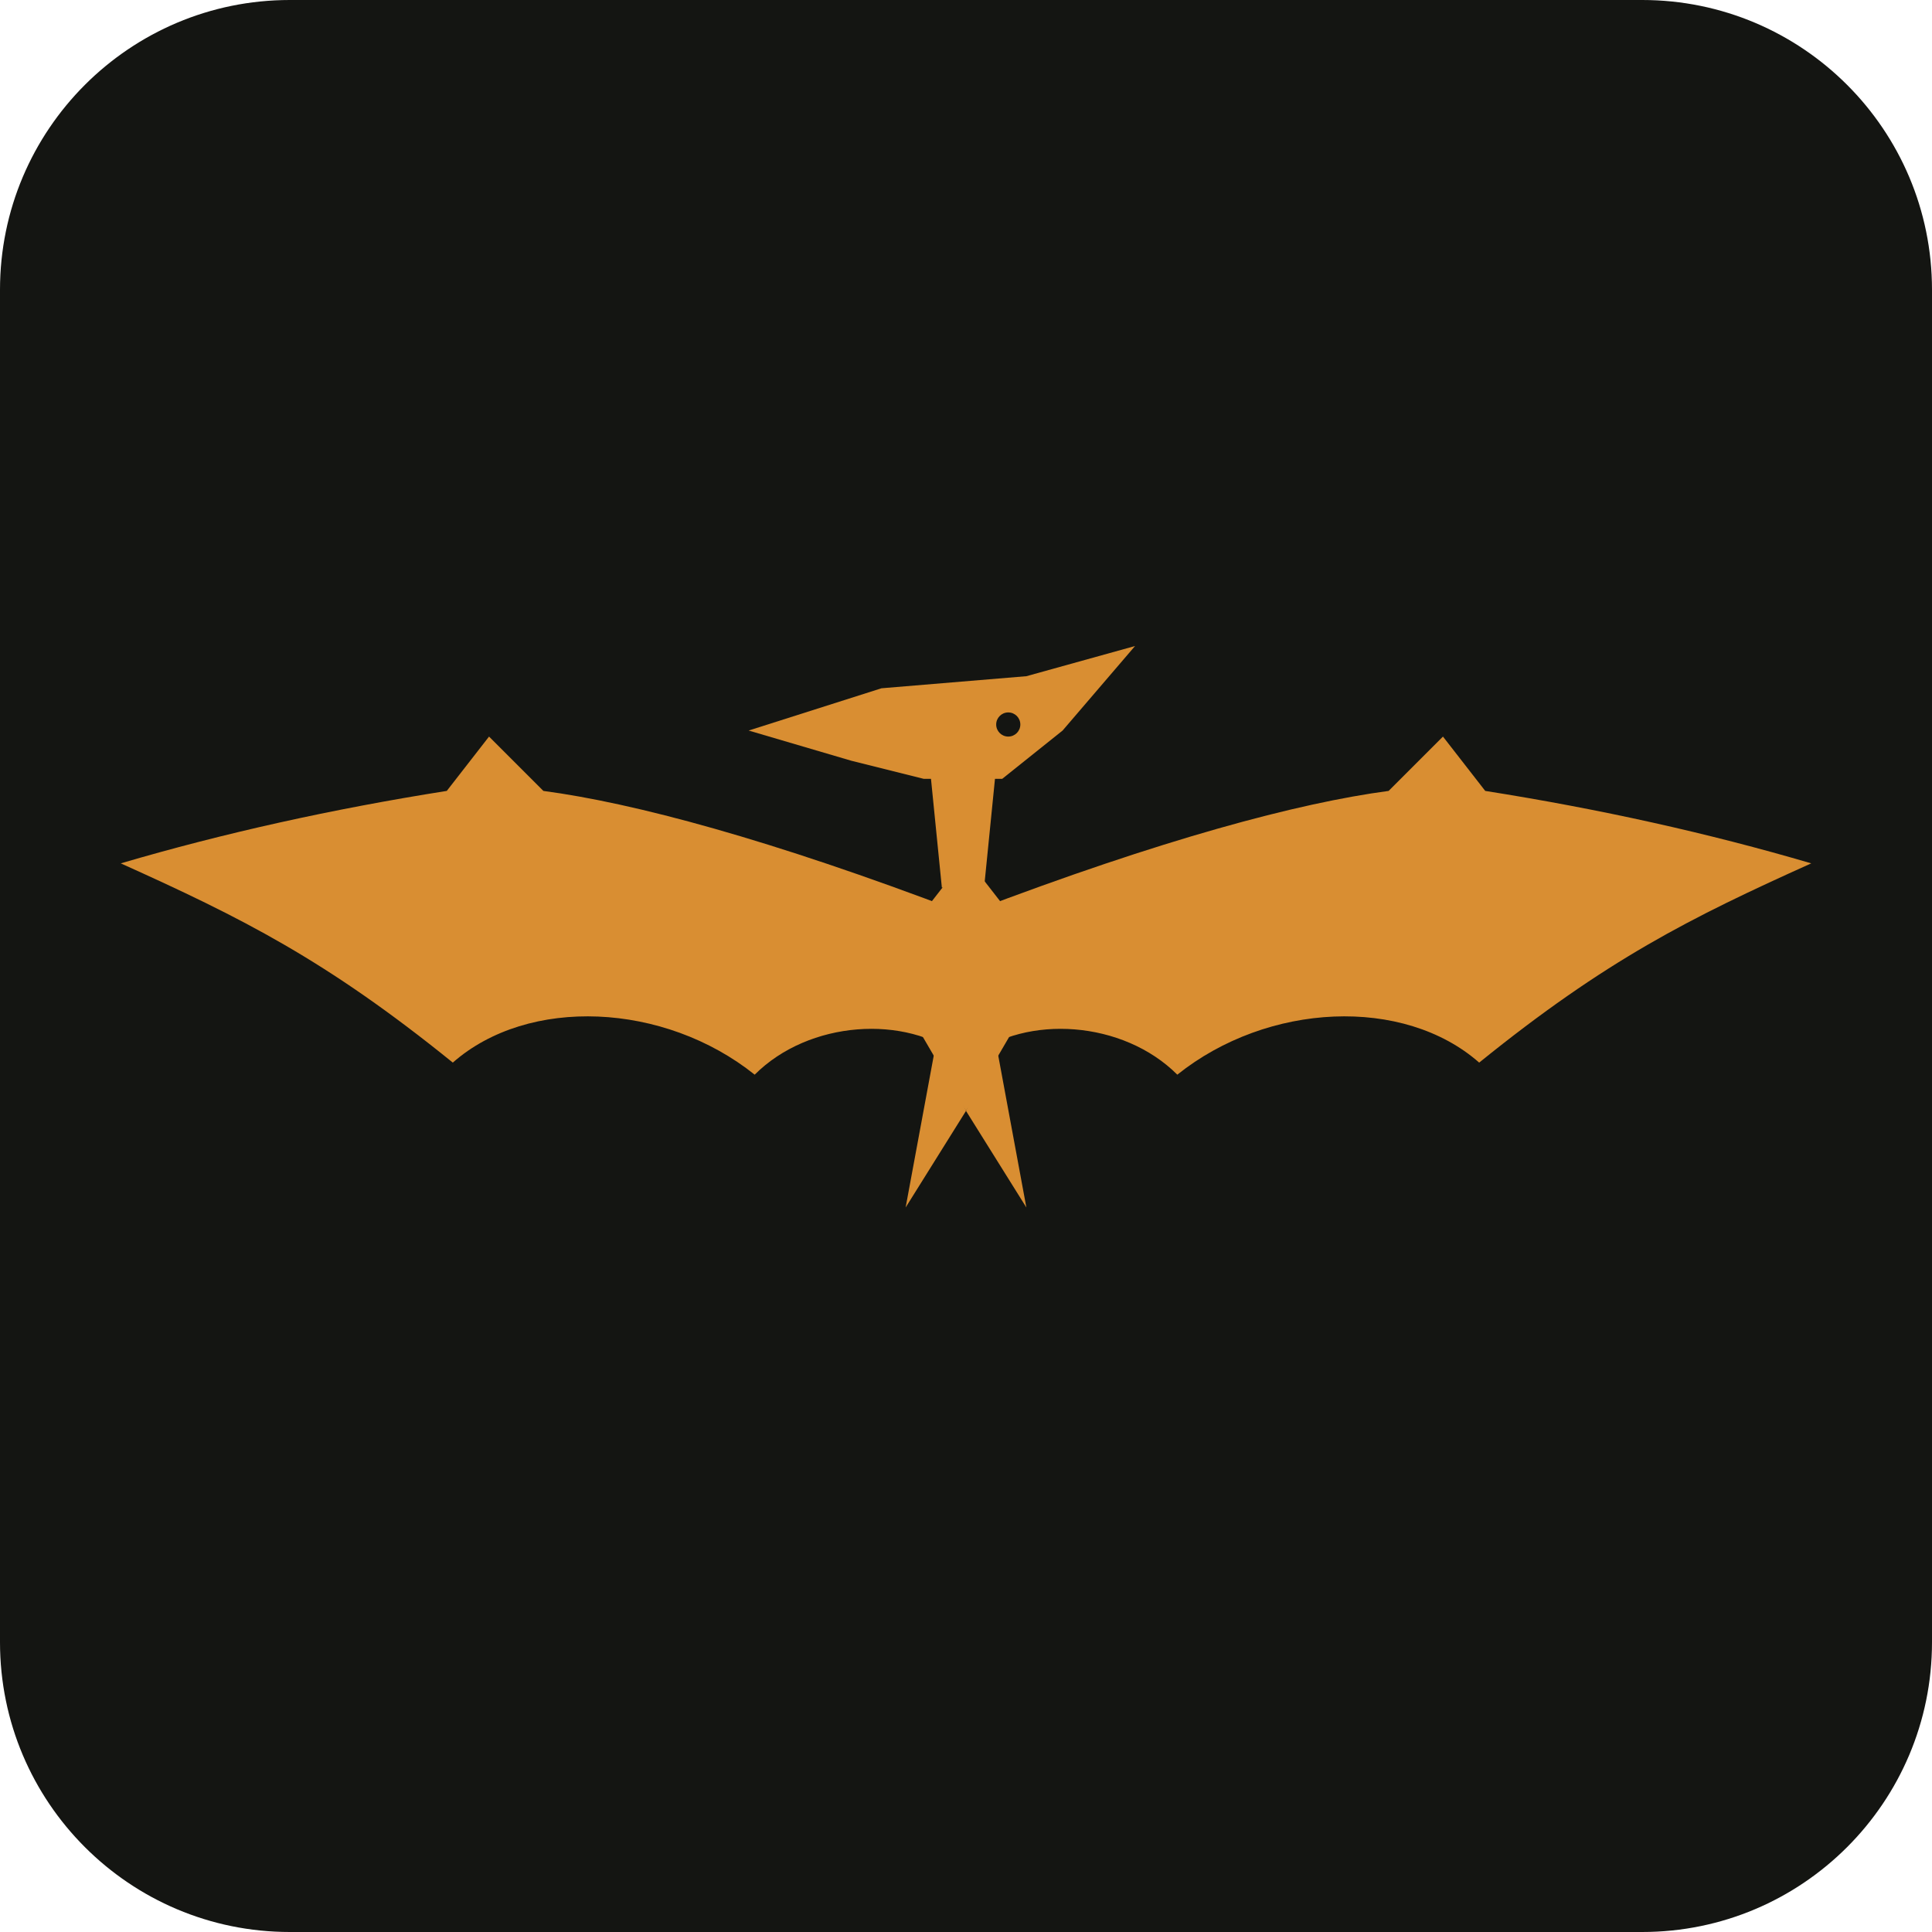
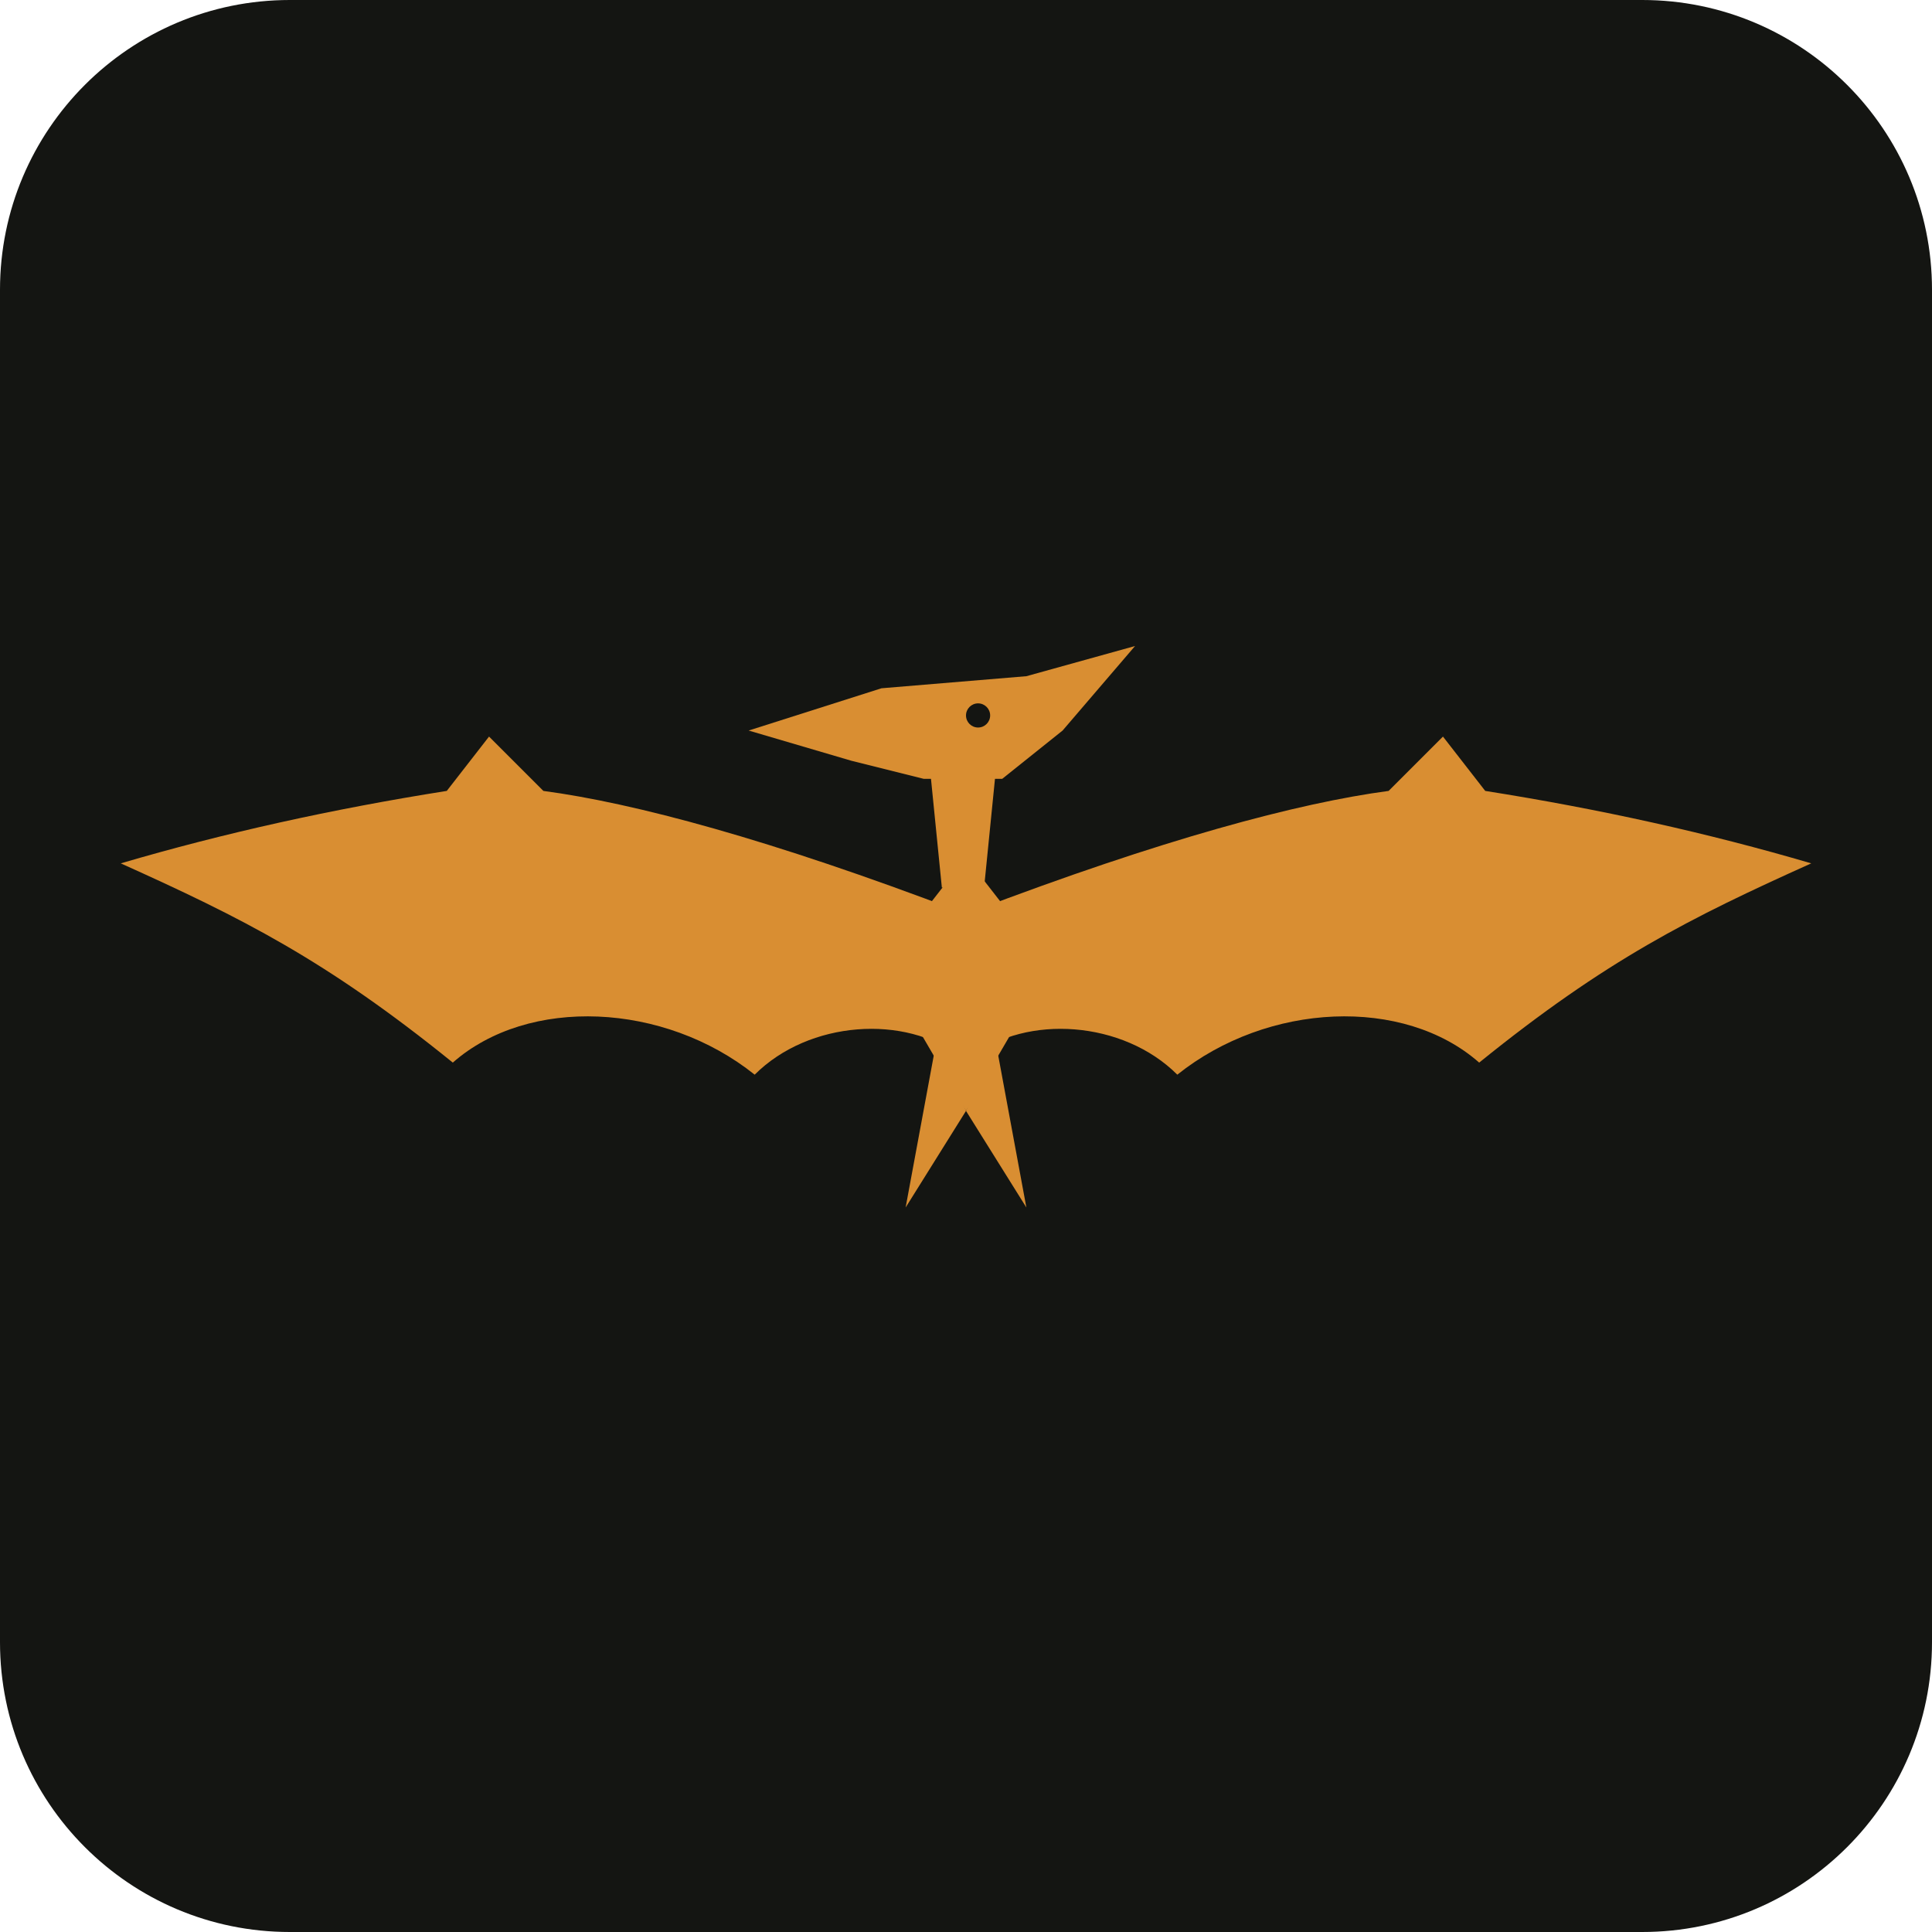
<svg xmlns="http://www.w3.org/2000/svg" viewBox="0 0 640 640">
  <rect width="640" height="640" rx="96" fill="#141512" />
  <g fill="#d98e32" transform="translate(0,200)">
    <path d="M 318 102 C 255 78, 210 66, 180 62 L 162 44 L 148 62 C 110 68, 74 76, 40 86 C 80 104, 108 118, 150 152 C 175 130, 220 132, 250 156 C 268 138, 300 136, 318 150 Z" />
    <path d="M 322 102 C 385 78, 430 66, 460 62 L 478 44 L 492 62 C 530 68, 566 76, 600 86 C 560 104, 532 118, 490 152 C 465 130, 420 132, 390 156 C 372 138, 340 136, 322 150 Z" />
    <path d="M 320 84 L 348 120 L 320 168 L 292 120 Z" />
    <path d="M 310 146 L 300 200 L 320 168 Z" />
    <path d="M 330 146 L 340 200 L 320 168 Z" />
    <path d="M 376 14 L 352 42 L 332 58 L 306 58 L 282 52 L 248 42 L 292 28 L 340 24 Z" />
    <path d="M 308 54 L 330 54 L 326 94 L 312 94 Z" />
  </g>
-   <circle cx="334" cy="240" r="4" fill="#141512" />
+   <circle cx="324" cy="237" r="4" fill="#141512" />
</svg>
